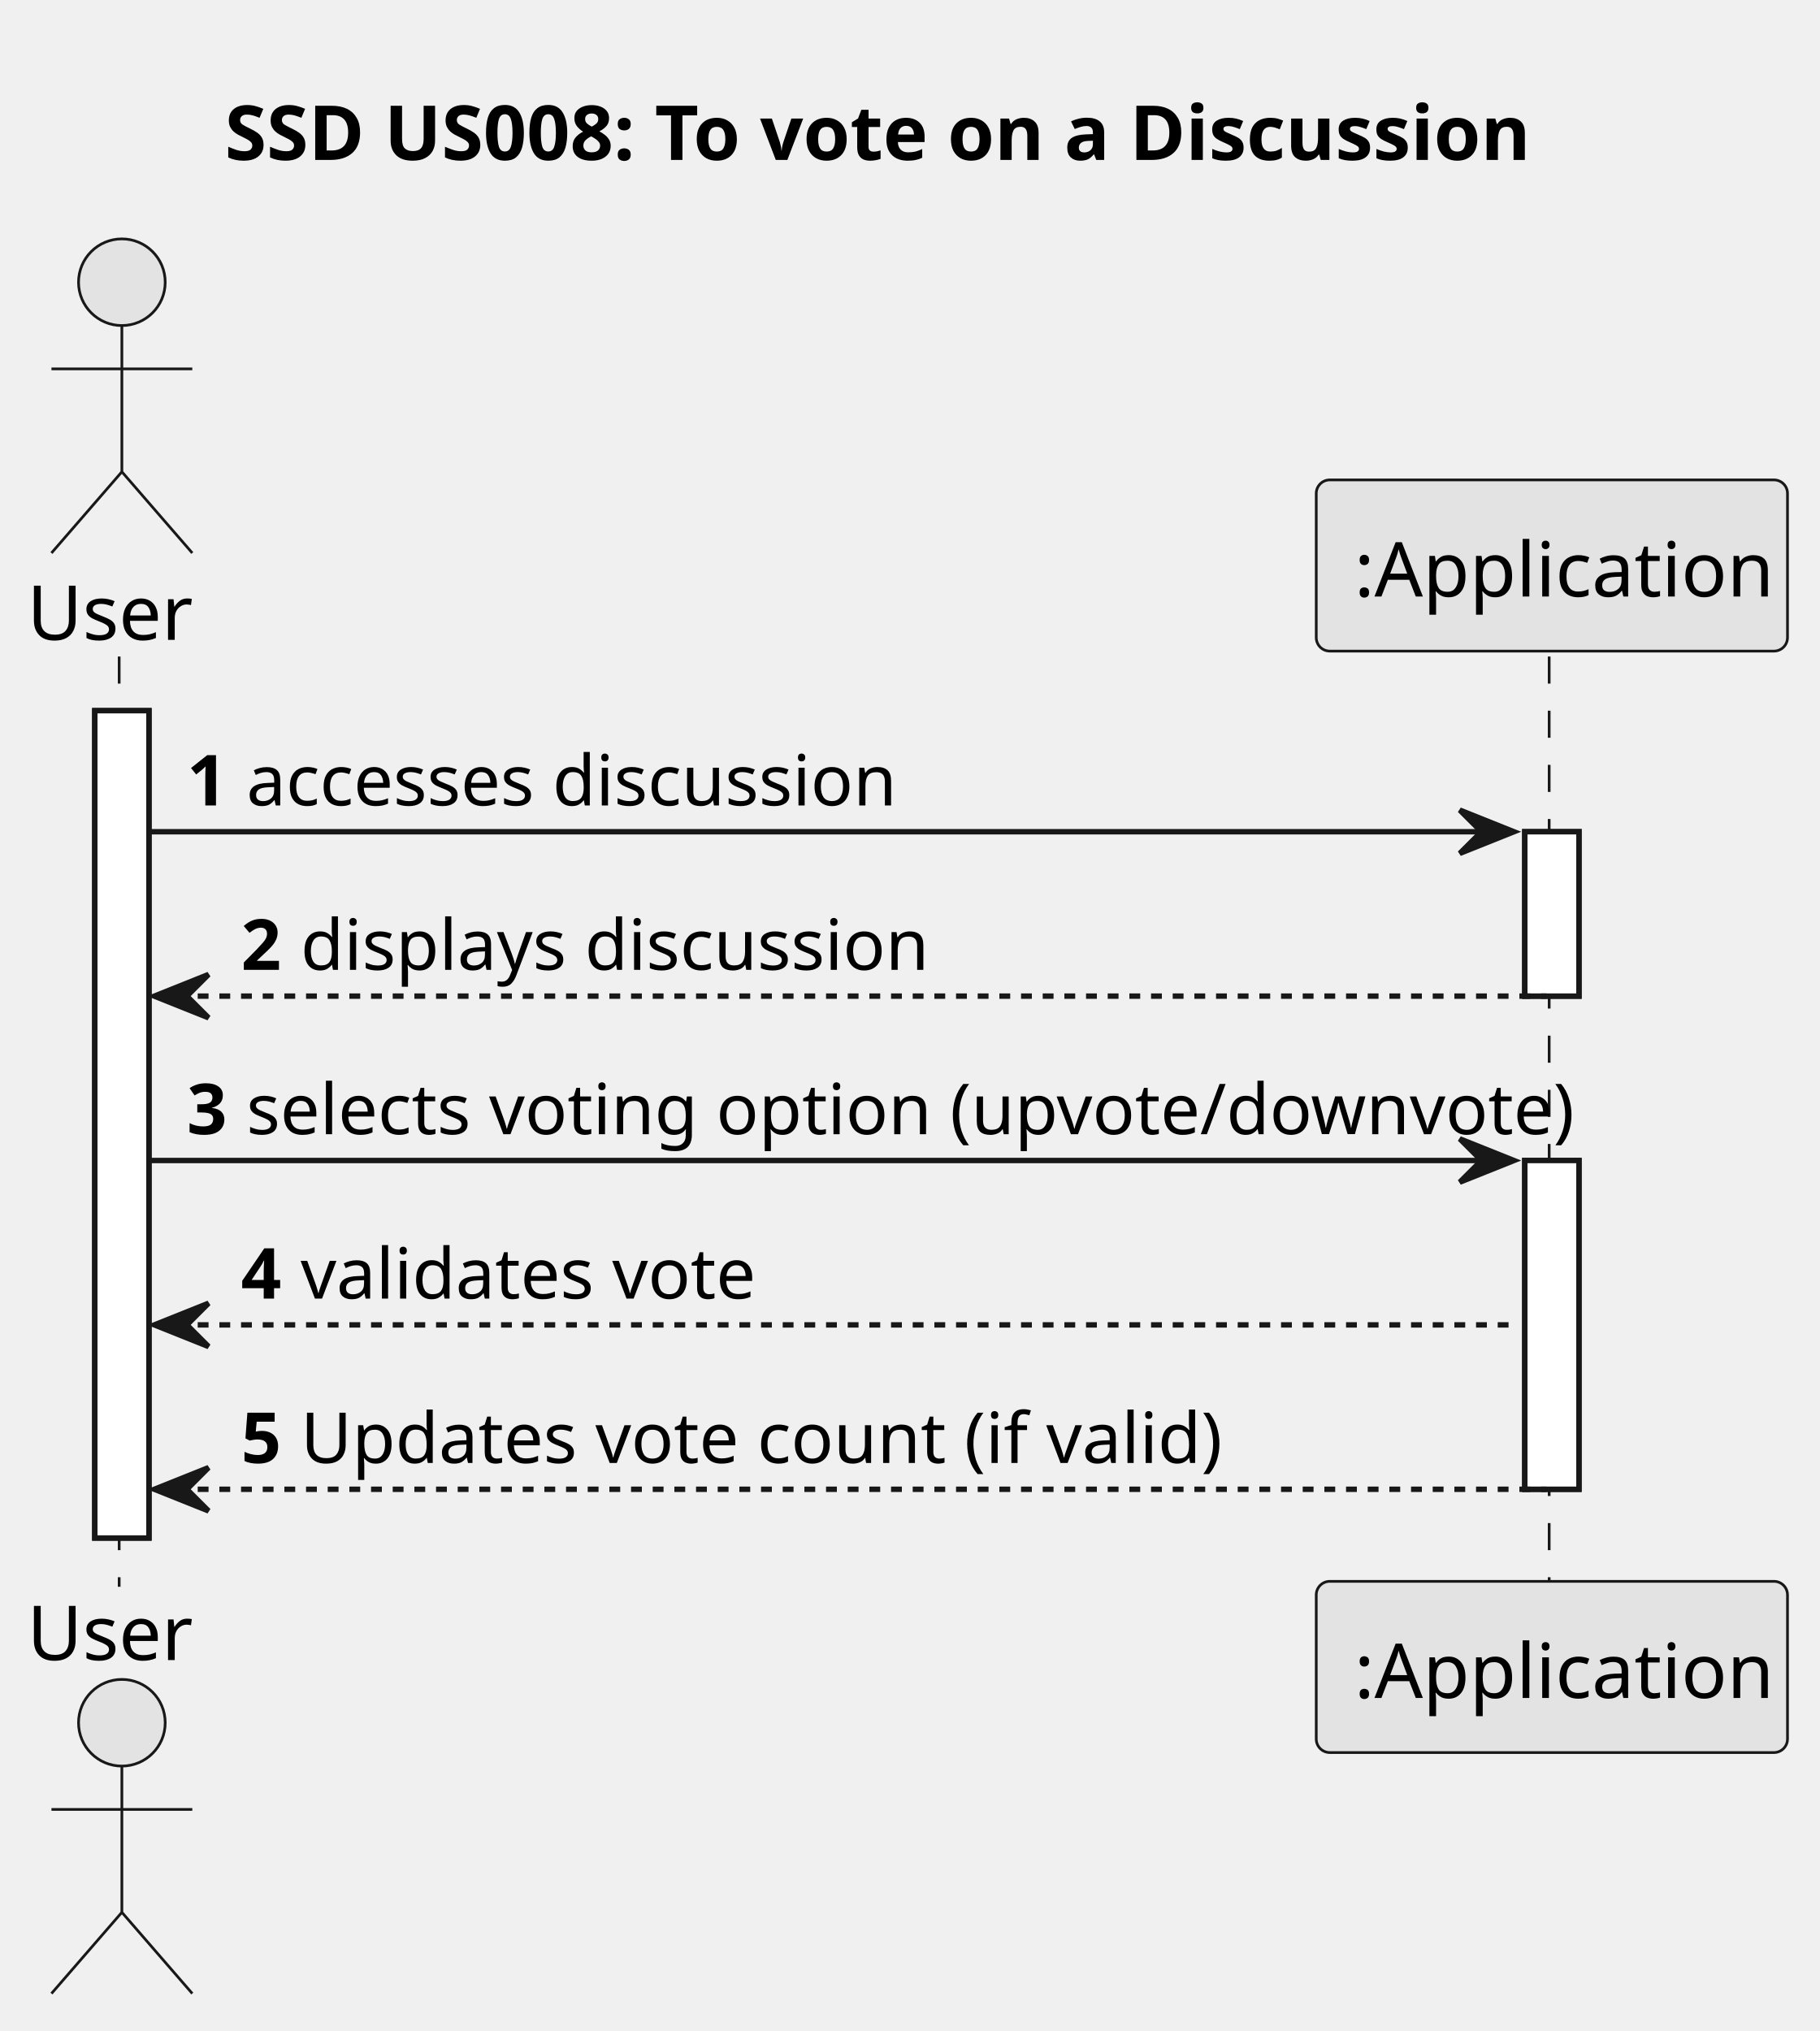
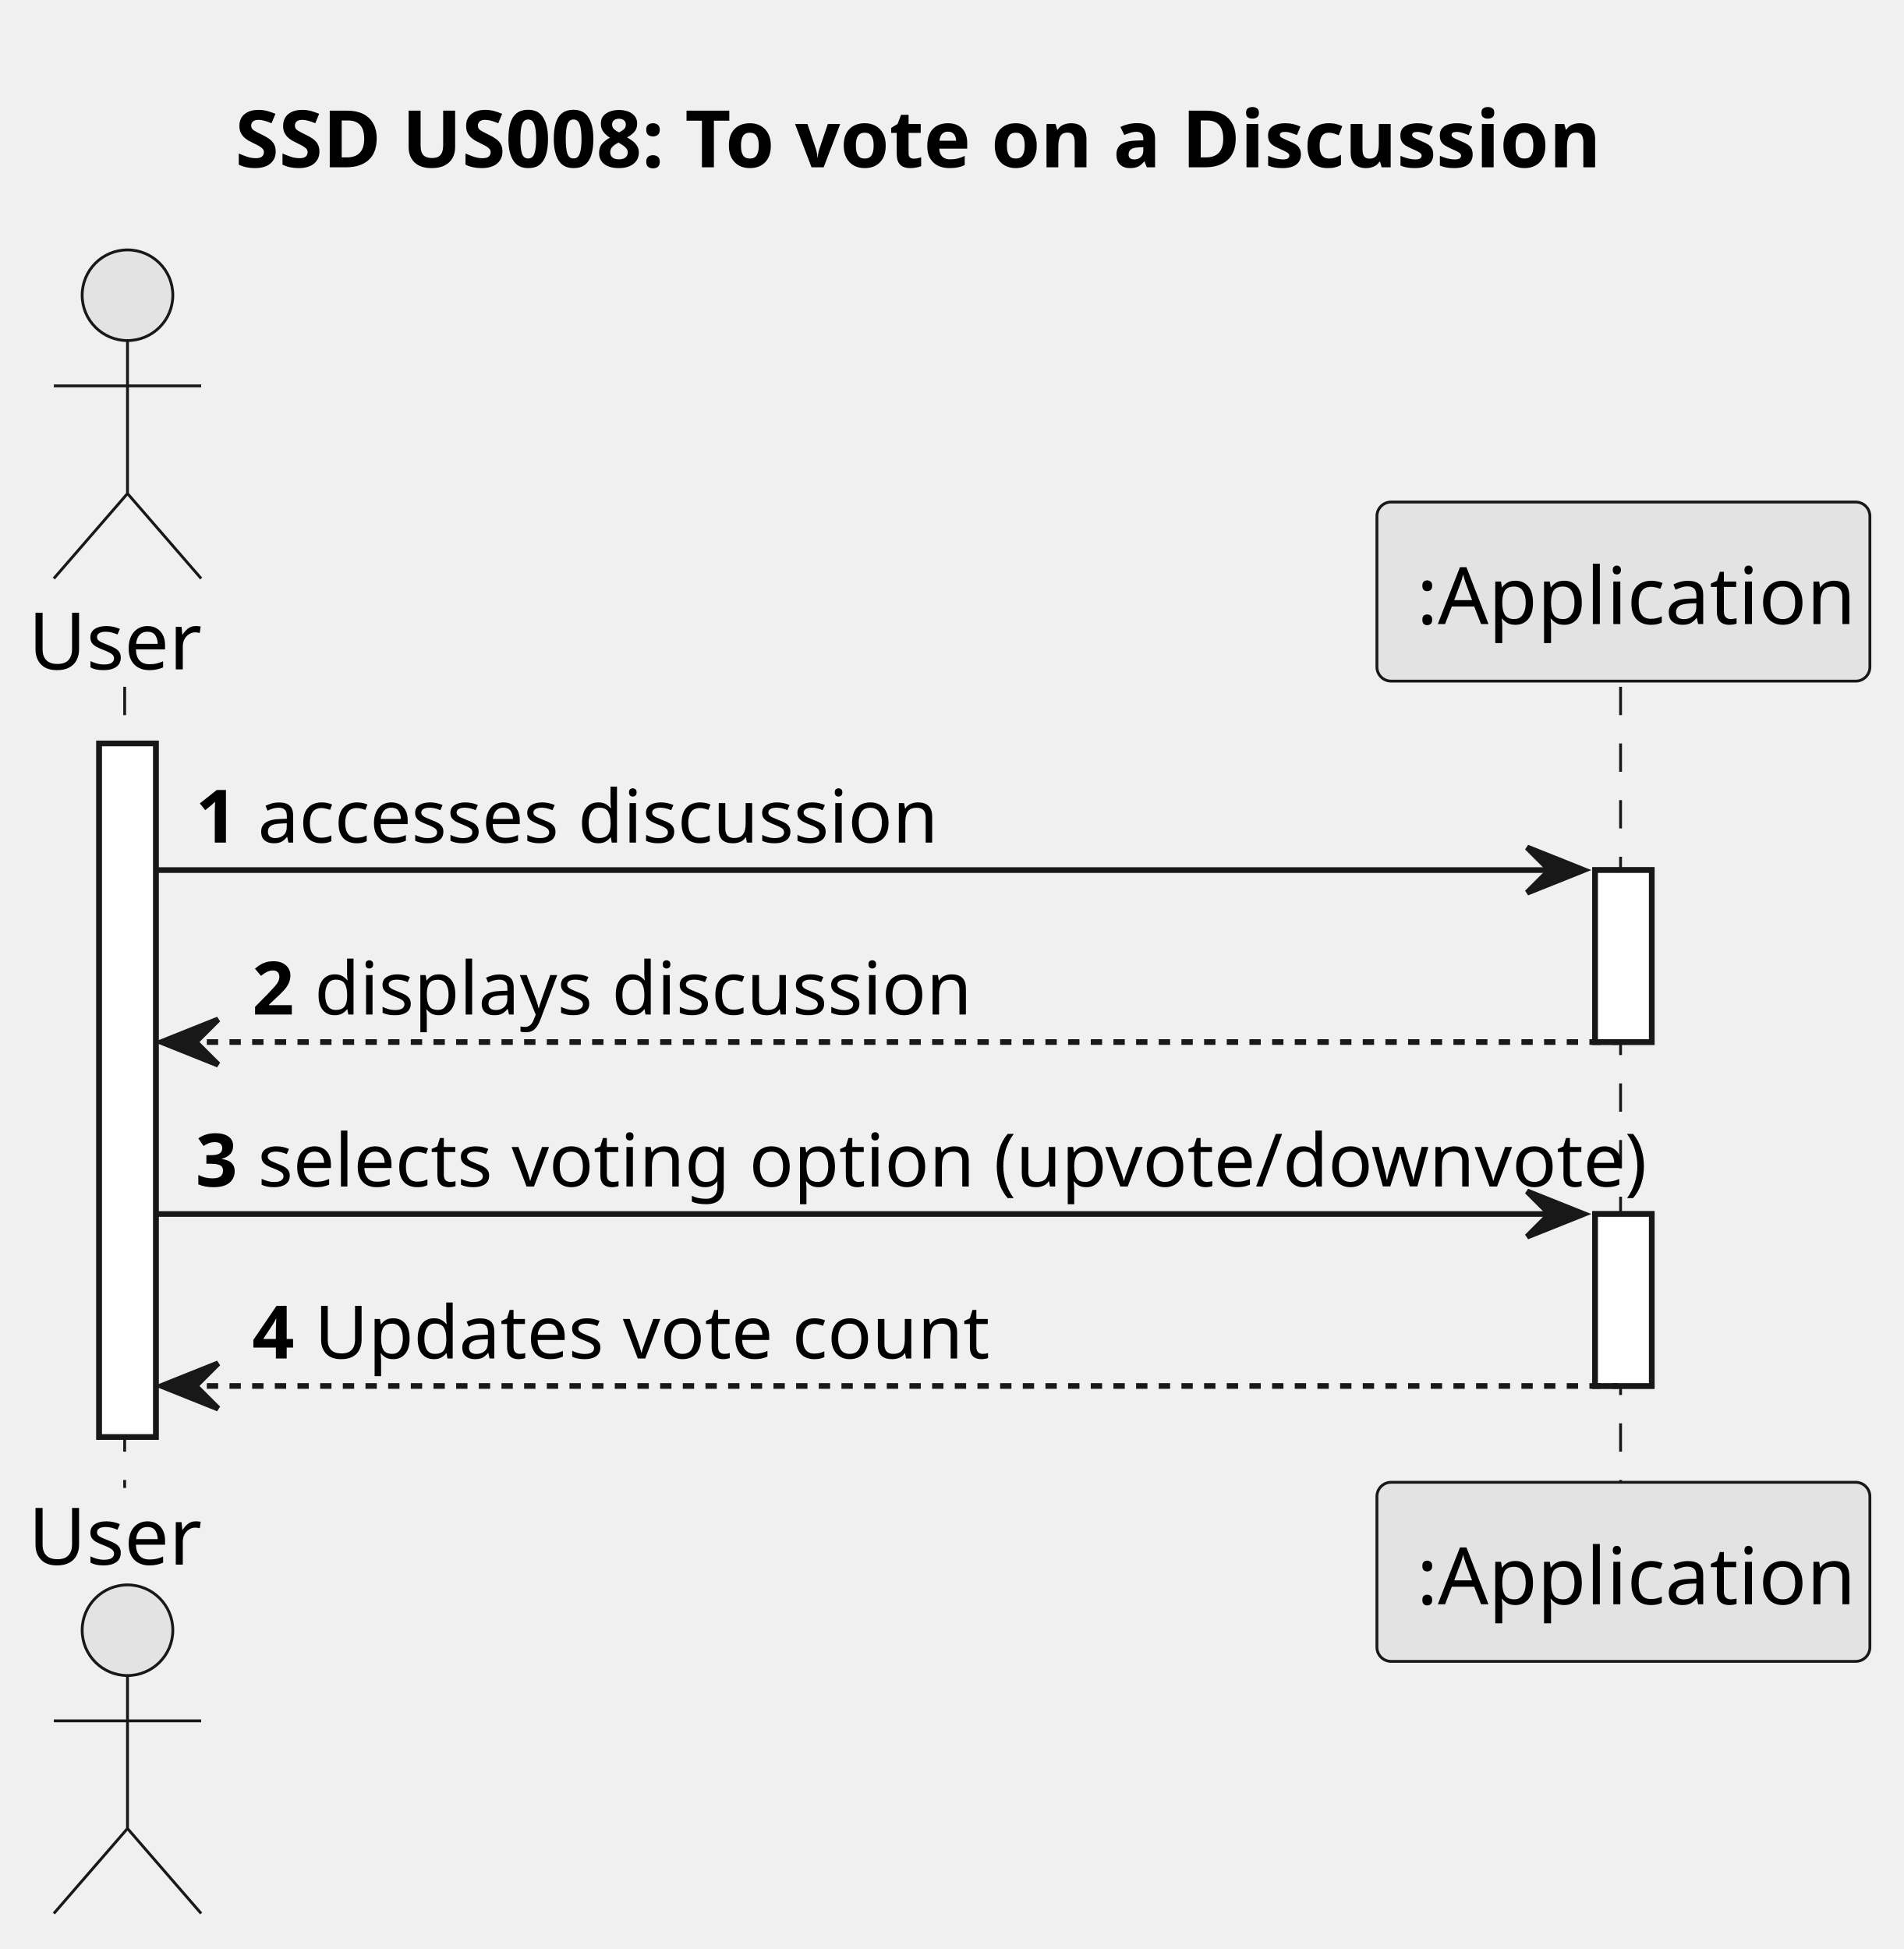
- <svg xmlns="http://www.w3.org/2000/svg" contentStyleType="text/css" height="375px" preserveAspectRatio="none" style="width:336px;height:375px;background:#FFFFFF;" version="1.1" viewBox="0 0 336 375" width="336px" zoomAndPan="magnify">
+ <svg xmlns="http://www.w3.org/2000/svg" contentStyleType="text/css" height="344px" preserveAspectRatio="none" style="width:336px;height:344px;background:#FFFFFF;" version="1.1" viewBox="0 0 336 344" width="336px" zoomAndPan="magnify">
  <defs />
  <g>
    <text fill="#000000" font-family="sans-serif" font-size="14" font-weight="bold" lengthAdjust="spacing" textLength="251" x="41.5" y="29.533">SSD US008: To vote on a Discussion</text>
-     <rect fill="#FFFFFF" height="152.758" style="stroke:#181818;stroke-width:1.0;" width="10" x="17.5" y="131.219" />
+     <rect fill="#FFFFFF" height="122.406" style="stroke:#181818;stroke-width:1.0;" width="10" x="17.5" y="131.219" />
    <rect fill="#FFFFFF" height="30.352" style="stroke:#181818;stroke-width:1.0;" width="10" x="281.5" y="153.57" />
-     <rect fill="#FFFFFF" height="60.703" style="stroke:#181818;stroke-width:1.0;" width="10" x="281.5" y="214.273" />
-     <line style="stroke:#181818;stroke-width:0.5;stroke-dasharray:5.0,5.0;" x1="22" x2="22" y1="121.219" y2="292.977" />
-     <line style="stroke:#181818;stroke-width:0.5;stroke-dasharray:5.0,5.0;" x1="286" x2="286" y1="121.219" y2="292.977" />
+     <rect fill="#FFFFFF" height="30.352" style="stroke:#181818;stroke-width:1.0;" width="10" x="281.5" y="214.273" />
+     <line style="stroke:#181818;stroke-width:0.5;stroke-dasharray:5.0,5.0;" x1="22" x2="22" y1="121.219" y2="262.625" />
+     <line style="stroke:#181818;stroke-width:0.5;stroke-dasharray:5.0,5.0;" x1="286" x2="286" y1="121.219" y2="262.625" />
    <text fill="#000000" font-family="sans-serif" font-size="14" lengthAdjust="spacing" textLength="29" x="5" y="118.143">User</text>
    <ellipse cx="22.5" cy="52.109" fill="#E3E3E3" rx="8" ry="8" style="stroke:#181818;stroke-width:0.5;" />
    <path d="M22.5,60.109 L22.5,87.109 M9.5,68.109 L35.5,68.109 M22.5,87.109 L9.5,102.109 M22.5,87.109 L35.5,102.109 " fill="none" style="stroke:#181818;stroke-width:0.5;" />
-     <text fill="#000000" font-family="sans-serif" font-size="14" lengthAdjust="spacing" textLength="29" x="5" y="306.51">User</text>
-     <ellipse cx="22.5" cy="318.086" fill="#E3E3E3" rx="8" ry="8" style="stroke:#181818;stroke-width:0.5;" />
-     <path d="M22.5,326.086 L22.5,353.086 M9.5,334.086 L35.5,334.086 M22.5,353.086 L9.5,368.086 M22.5,353.086 L35.5,368.086 " fill="none" style="stroke:#181818;stroke-width:0.5;" />
+     <text fill="#000000" font-family="sans-serif" font-size="14" lengthAdjust="spacing" textLength="29" x="5" y="276.158">User</text>
+     <ellipse cx="22.5" cy="287.734" fill="#E3E3E3" rx="8" ry="8" style="stroke:#181818;stroke-width:0.5;" />
+     <path d="M22.5,295.734 L22.5,322.734 M9.5,303.734 L35.5,303.734 M22.5,322.734 L9.5,337.734 M22.5,322.734 L35.5,337.734 " fill="none" style="stroke:#181818;stroke-width:0.5;" />
    <rect fill="#E3E3E3" height="31.609" rx="2.5" ry="2.5" style="stroke:#181818;stroke-width:0.5;" width="87" x="243" y="88.609" />
    <text fill="#000000" font-family="sans-serif" font-size="14" lengthAdjust="spacing" textLength="73" x="250" y="110.143">:Application</text>
-     <rect fill="#E3E3E3" height="31.609" rx="2.5" ry="2.5" style="stroke:#181818;stroke-width:0.5;" width="87" x="243" y="291.977" />
-     <text fill="#000000" font-family="sans-serif" font-size="14" lengthAdjust="spacing" textLength="73" x="250" y="313.51">:Application</text>
-     <rect fill="#FFFFFF" height="152.758" style="stroke:#181818;stroke-width:1.0;" width="10" x="17.5" y="131.219" />
+     <rect fill="#E3E3E3" height="31.609" rx="2.5" ry="2.5" style="stroke:#181818;stroke-width:0.5;" width="87" x="243" y="261.625" />
+     <text fill="#000000" font-family="sans-serif" font-size="14" lengthAdjust="spacing" textLength="73" x="250" y="283.158">:Application</text>
+     <rect fill="#FFFFFF" height="122.406" style="stroke:#181818;stroke-width:1.0;" width="10" x="17.5" y="131.219" />
    <rect fill="#FFFFFF" height="30.352" style="stroke:#181818;stroke-width:1.0;" width="10" x="281.5" y="153.57" />
-     <rect fill="#FFFFFF" height="60.703" style="stroke:#181818;stroke-width:1.0;" width="10" x="281.5" y="214.273" />
+     <rect fill="#FFFFFF" height="30.352" style="stroke:#181818;stroke-width:1.0;" width="10" x="281.5" y="214.273" />
    <polygon fill="#181818" points="269.5,149.57,279.5,153.57,269.5,157.57,273.5,153.57" style="stroke:#181818;stroke-width:1.0;" />
    <line style="stroke:#181818;stroke-width:1.0;" x1="27.5" x2="275.5" y1="153.57" y2="153.57" />
    <text fill="#000000" font-family="sans-serif" font-size="13" font-weight="bold" lengthAdjust="spacing" textLength="7" x="34.5" y="148.714">1</text>
    <text fill="#000000" font-family="sans-serif" font-size="13" lengthAdjust="spacing" textLength="122" x="45.5" y="148.714">accesses discussion</text>
    <polygon fill="#181818" points="38.5,179.922,28.5,183.922,38.5,187.922,34.5,183.922" style="stroke:#181818;stroke-width:1.0;" />
    <line style="stroke:#181818;stroke-width:1.0;stroke-dasharray:2.0,2.0;" x1="32.5" x2="285.5" y1="183.922" y2="183.922" />
    <text fill="#000000" font-family="sans-serif" font-size="13" font-weight="bold" lengthAdjust="spacing" textLength="7" x="44.5" y="179.065">2</text>
    <text fill="#000000" font-family="sans-serif" font-size="13" lengthAdjust="spacing" textLength="114" x="55.5" y="179.065">displays discussion</text>
    <polygon fill="#181818" points="269.5,210.273,279.5,214.273,269.5,218.273,273.5,214.273" style="stroke:#181818;stroke-width:1.0;" />
    <line style="stroke:#181818;stroke-width:1.0;" x1="27.5" x2="275.5" y1="214.273" y2="214.273" />
    <text fill="#000000" font-family="sans-serif" font-size="13" font-weight="bold" lengthAdjust="spacing" textLength="7" x="34.5" y="209.417">3</text>
    <text fill="#000000" font-family="sans-serif" font-size="13" lengthAdjust="spacing" textLength="224" x="45.5" y="209.417">selects voting option (upvote/downvote)</text>
    <polygon fill="#181818" points="38.5,240.625,28.5,244.625,38.5,248.625,34.5,244.625" style="stroke:#181818;stroke-width:1.0;" />
-     <line style="stroke:#181818;stroke-width:1.0;stroke-dasharray:2.0,2.0;" x1="32.5" x2="280.5" y1="244.625" y2="244.625" />
+     <line style="stroke:#181818;stroke-width:1.0;stroke-dasharray:2.0,2.0;" x1="32.5" x2="285.5" y1="244.625" y2="244.625" />
    <text fill="#000000" font-family="sans-serif" font-size="13" font-weight="bold" lengthAdjust="spacing" textLength="7" x="44.5" y="239.769">4</text>
-     <text fill="#000000" font-family="sans-serif" font-size="13" lengthAdjust="spacing" textLength="77" x="55.5" y="239.769">validates vote</text>
-     <polygon fill="#181818" points="38.5,270.977,28.5,274.977,38.5,278.977,34.5,274.977" style="stroke:#181818;stroke-width:1.0;" />
-     <line style="stroke:#181818;stroke-width:1.0;stroke-dasharray:2.0,2.0;" x1="32.5" x2="285.5" y1="274.977" y2="274.977" />
-     <text fill="#000000" font-family="sans-serif" font-size="13" font-weight="bold" lengthAdjust="spacing" textLength="7" x="44.5" y="270.12">5</text>
-     <text fill="#000000" font-family="sans-serif" font-size="13" lengthAdjust="spacing" textLength="158" x="55.5" y="270.12">Updates vote count (if valid)</text>
+     <text fill="#000000" font-family="sans-serif" font-size="13" lengthAdjust="spacing" textLength="111" x="55.5" y="239.769">Updates vote count</text>
  </g>
</svg>
